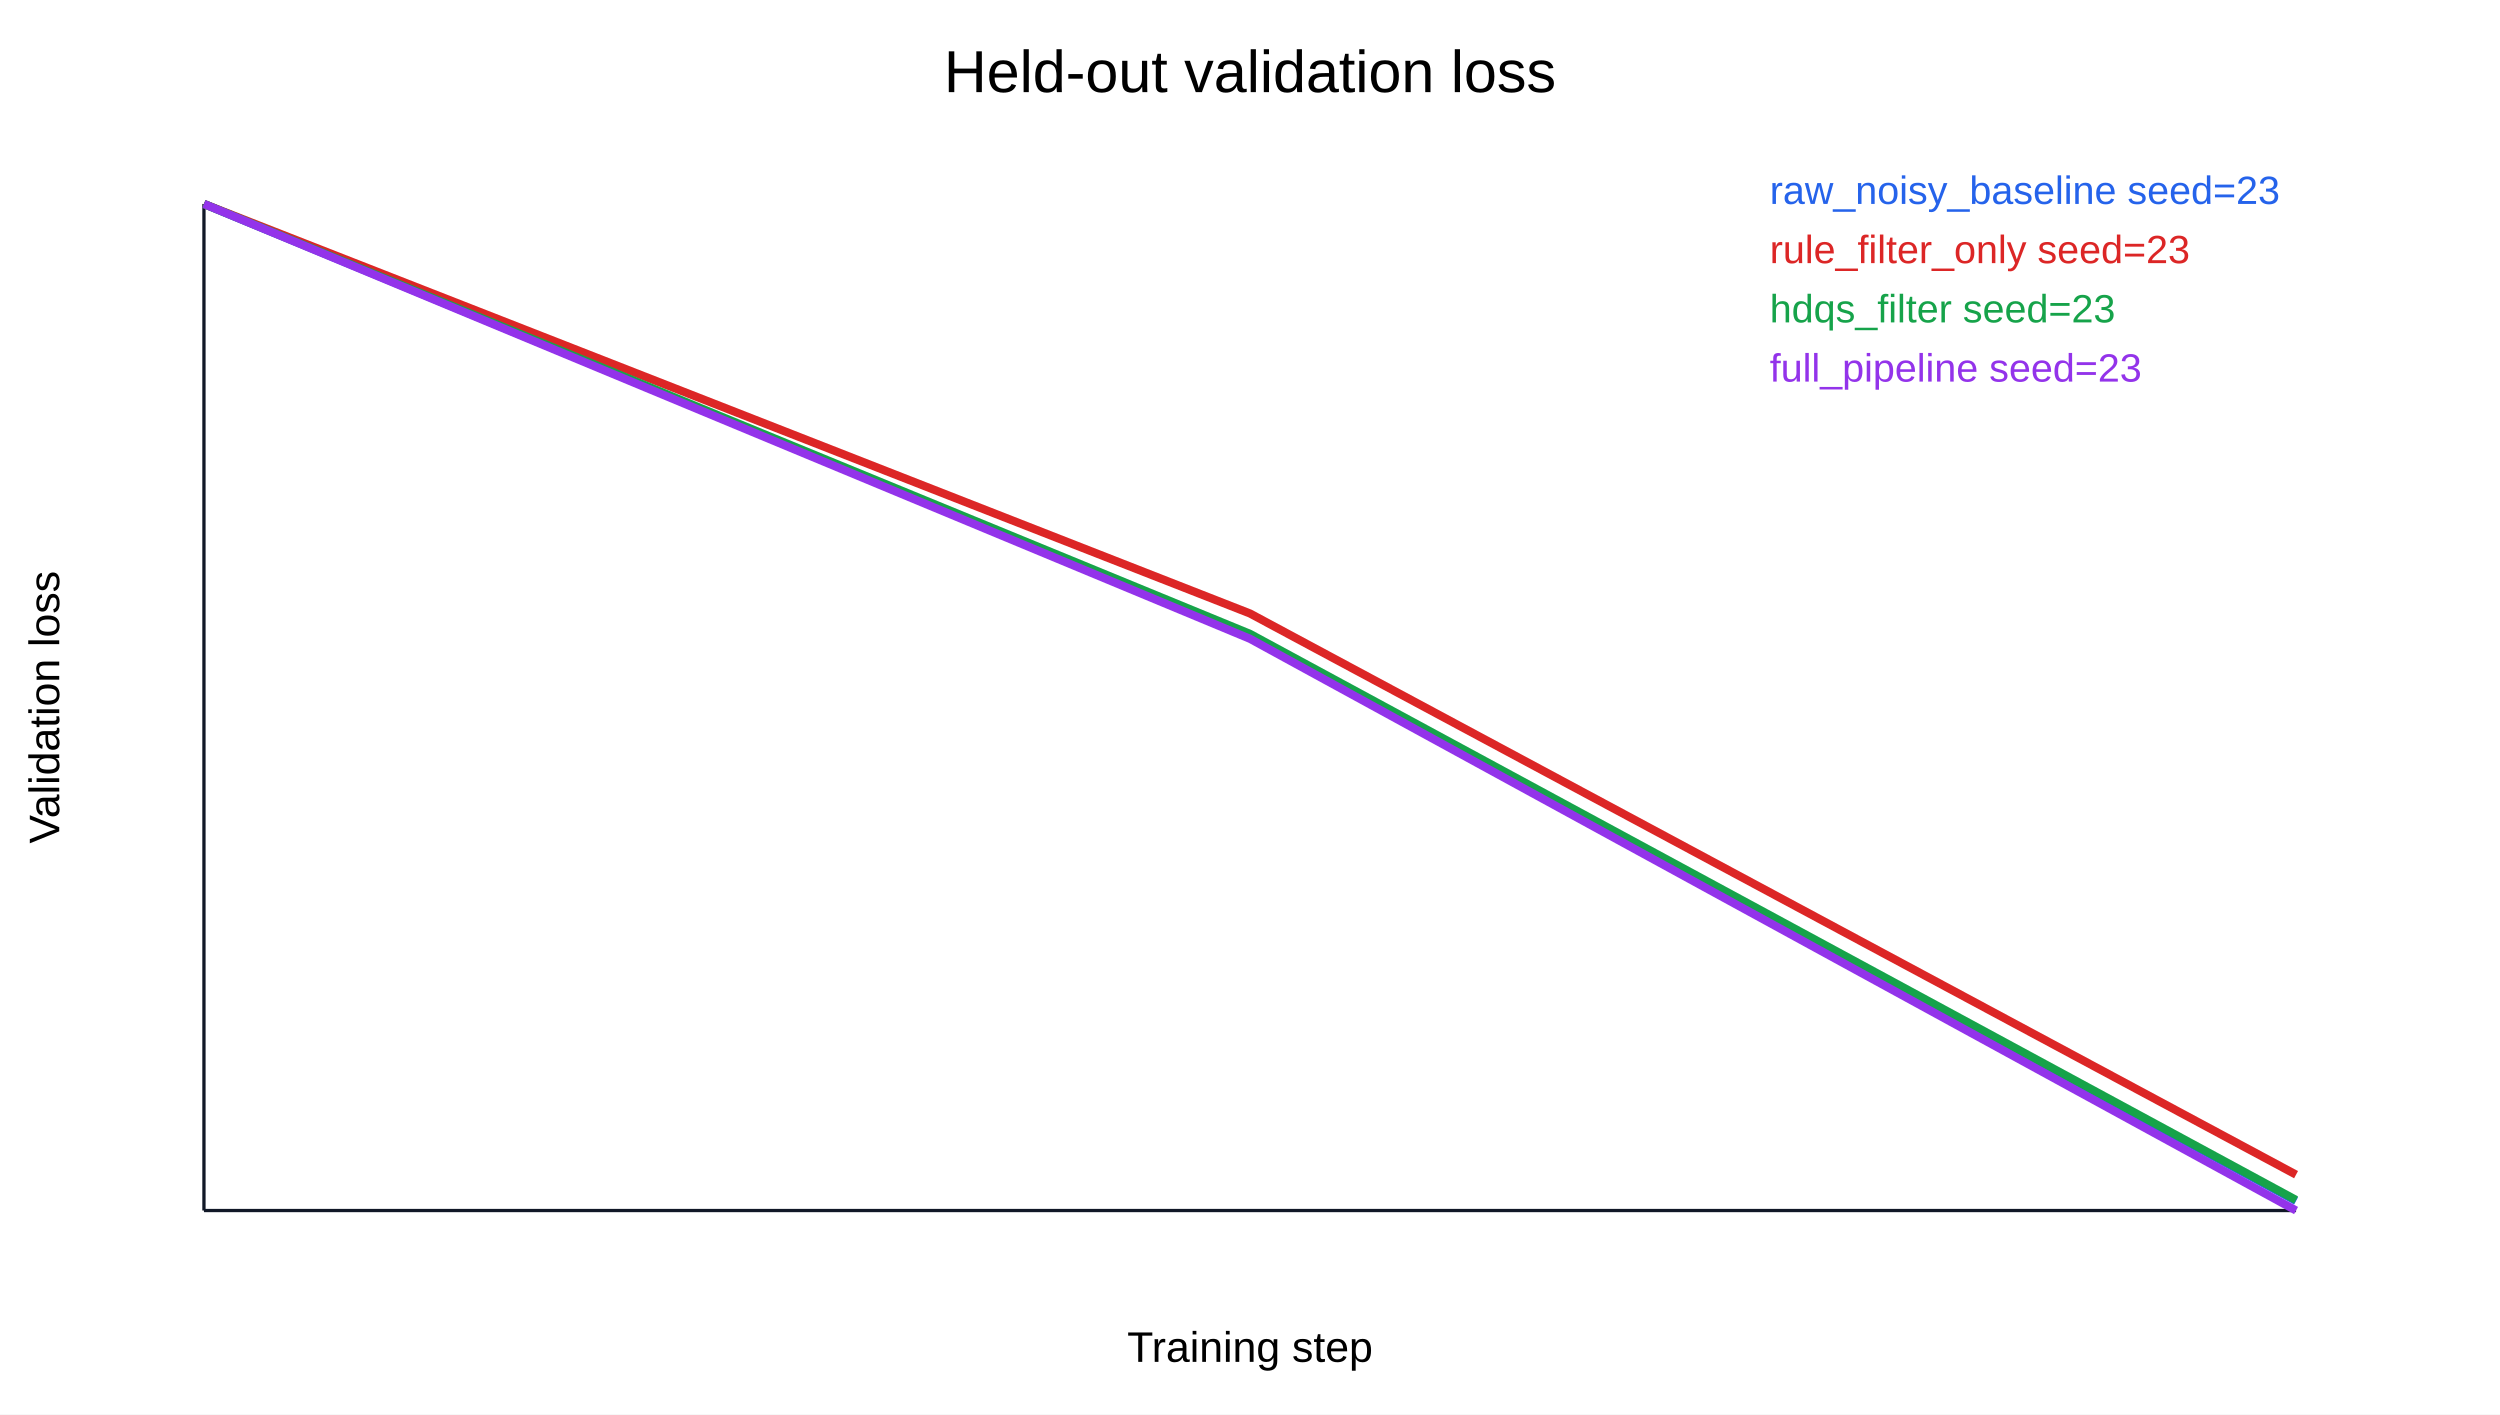
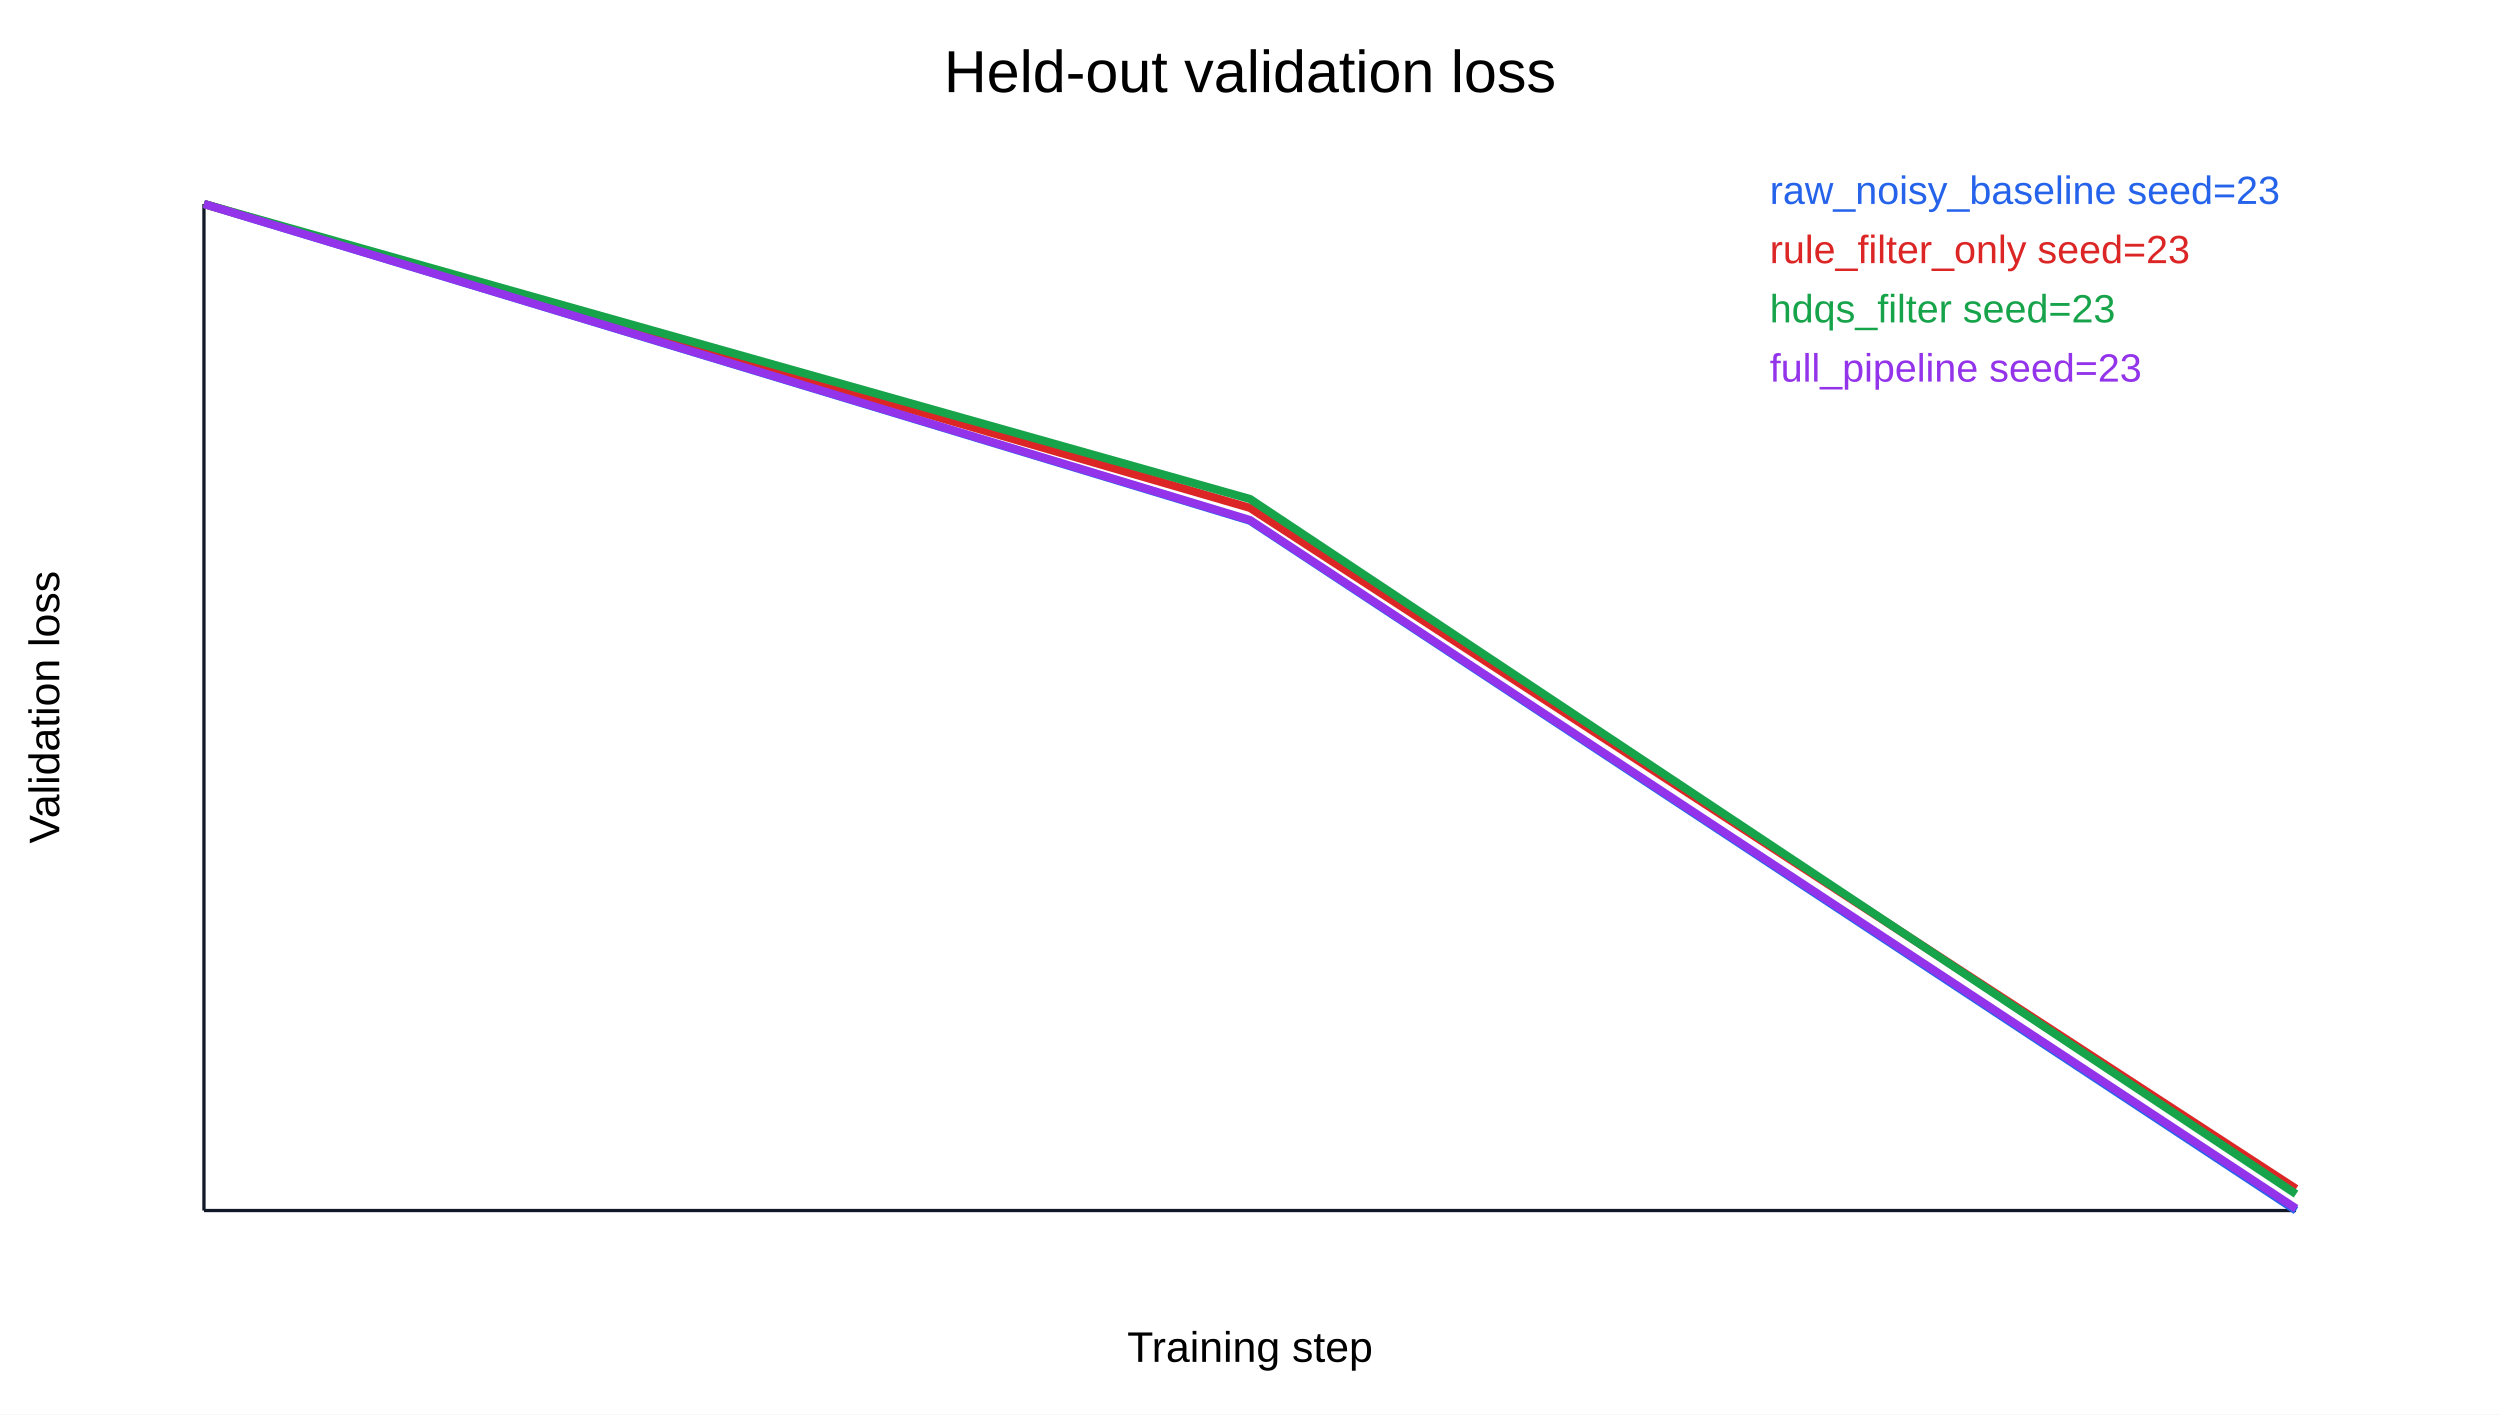
<svg xmlns="http://www.w3.org/2000/svg" width="760" height="430" viewBox="0 0 760 430">
  <rect width="100%" height="100%" fill="white" />
  <text x="380.0" y="28" text-anchor="middle" font-family="Arial" font-size="18">Held-out validation loss</text>
  <line x1="62" y1="368" x2="698" y2="368" stroke="#111827" />
  <line x1="62" y1="62" x2="62" y2="368" stroke="#111827" />
  <text x="380.0" y="414" text-anchor="middle" font-family="Arial" font-size="13">Training step</text>
  <text x="18" y="215.0" text-anchor="middle" transform="rotate(-90 18 215.0)" font-family="Arial" font-size="13">Validation loss</text>
-   <polyline points="62.0,62.0 380.0,193.5 698.0,365.1" fill="none" stroke="#2563eb" stroke-width="2.5" />
+   <polyline points="62.0,62.0 380.0,158.3 698.0,368.0" fill="none" stroke="#2563eb" stroke-width="2.5" />
  <text x="538" y="62" font-family="Arial" font-size="12" fill="#2563eb">raw_noisy_baseline seed=23</text>
-   <polyline points="62.0,62.0 380.0,186.5 698.0,357.1" fill="none" stroke="#dc2626" stroke-width="2.5" />
+   <polyline points="62.0,62.0 380.0,154.4 698.0,361.4" fill="none" stroke="#dc2626" stroke-width="2.5" />
  <text x="538" y="80" font-family="Arial" font-size="12" fill="#dc2626">rule_filter_only seed=23</text>
-   <polyline points="62.0,62.0 380.0,192.7 698.0,364.8" fill="none" stroke="#16a34a" stroke-width="2.5" />
+   <polyline points="62.0,62.0 380.0,151.7 698.0,363.0" fill="none" stroke="#16a34a" stroke-width="2.5" />
  <text x="538" y="98" font-family="Arial" font-size="12" fill="#16a34a">hdqs_filter seed=23</text>
-   <polyline points="62.0,62.0 380.0,194.2 698.0,368.0" fill="none" stroke="#9333ea" stroke-width="2.5" />
+   <polyline points="62.0,62.0 380.0,158.1 698.0,367.4" fill="none" stroke="#9333ea" stroke-width="2.5" />
  <text x="538" y="116" font-family="Arial" font-size="12" fill="#9333ea">full_pipeline seed=23</text>
</svg>
